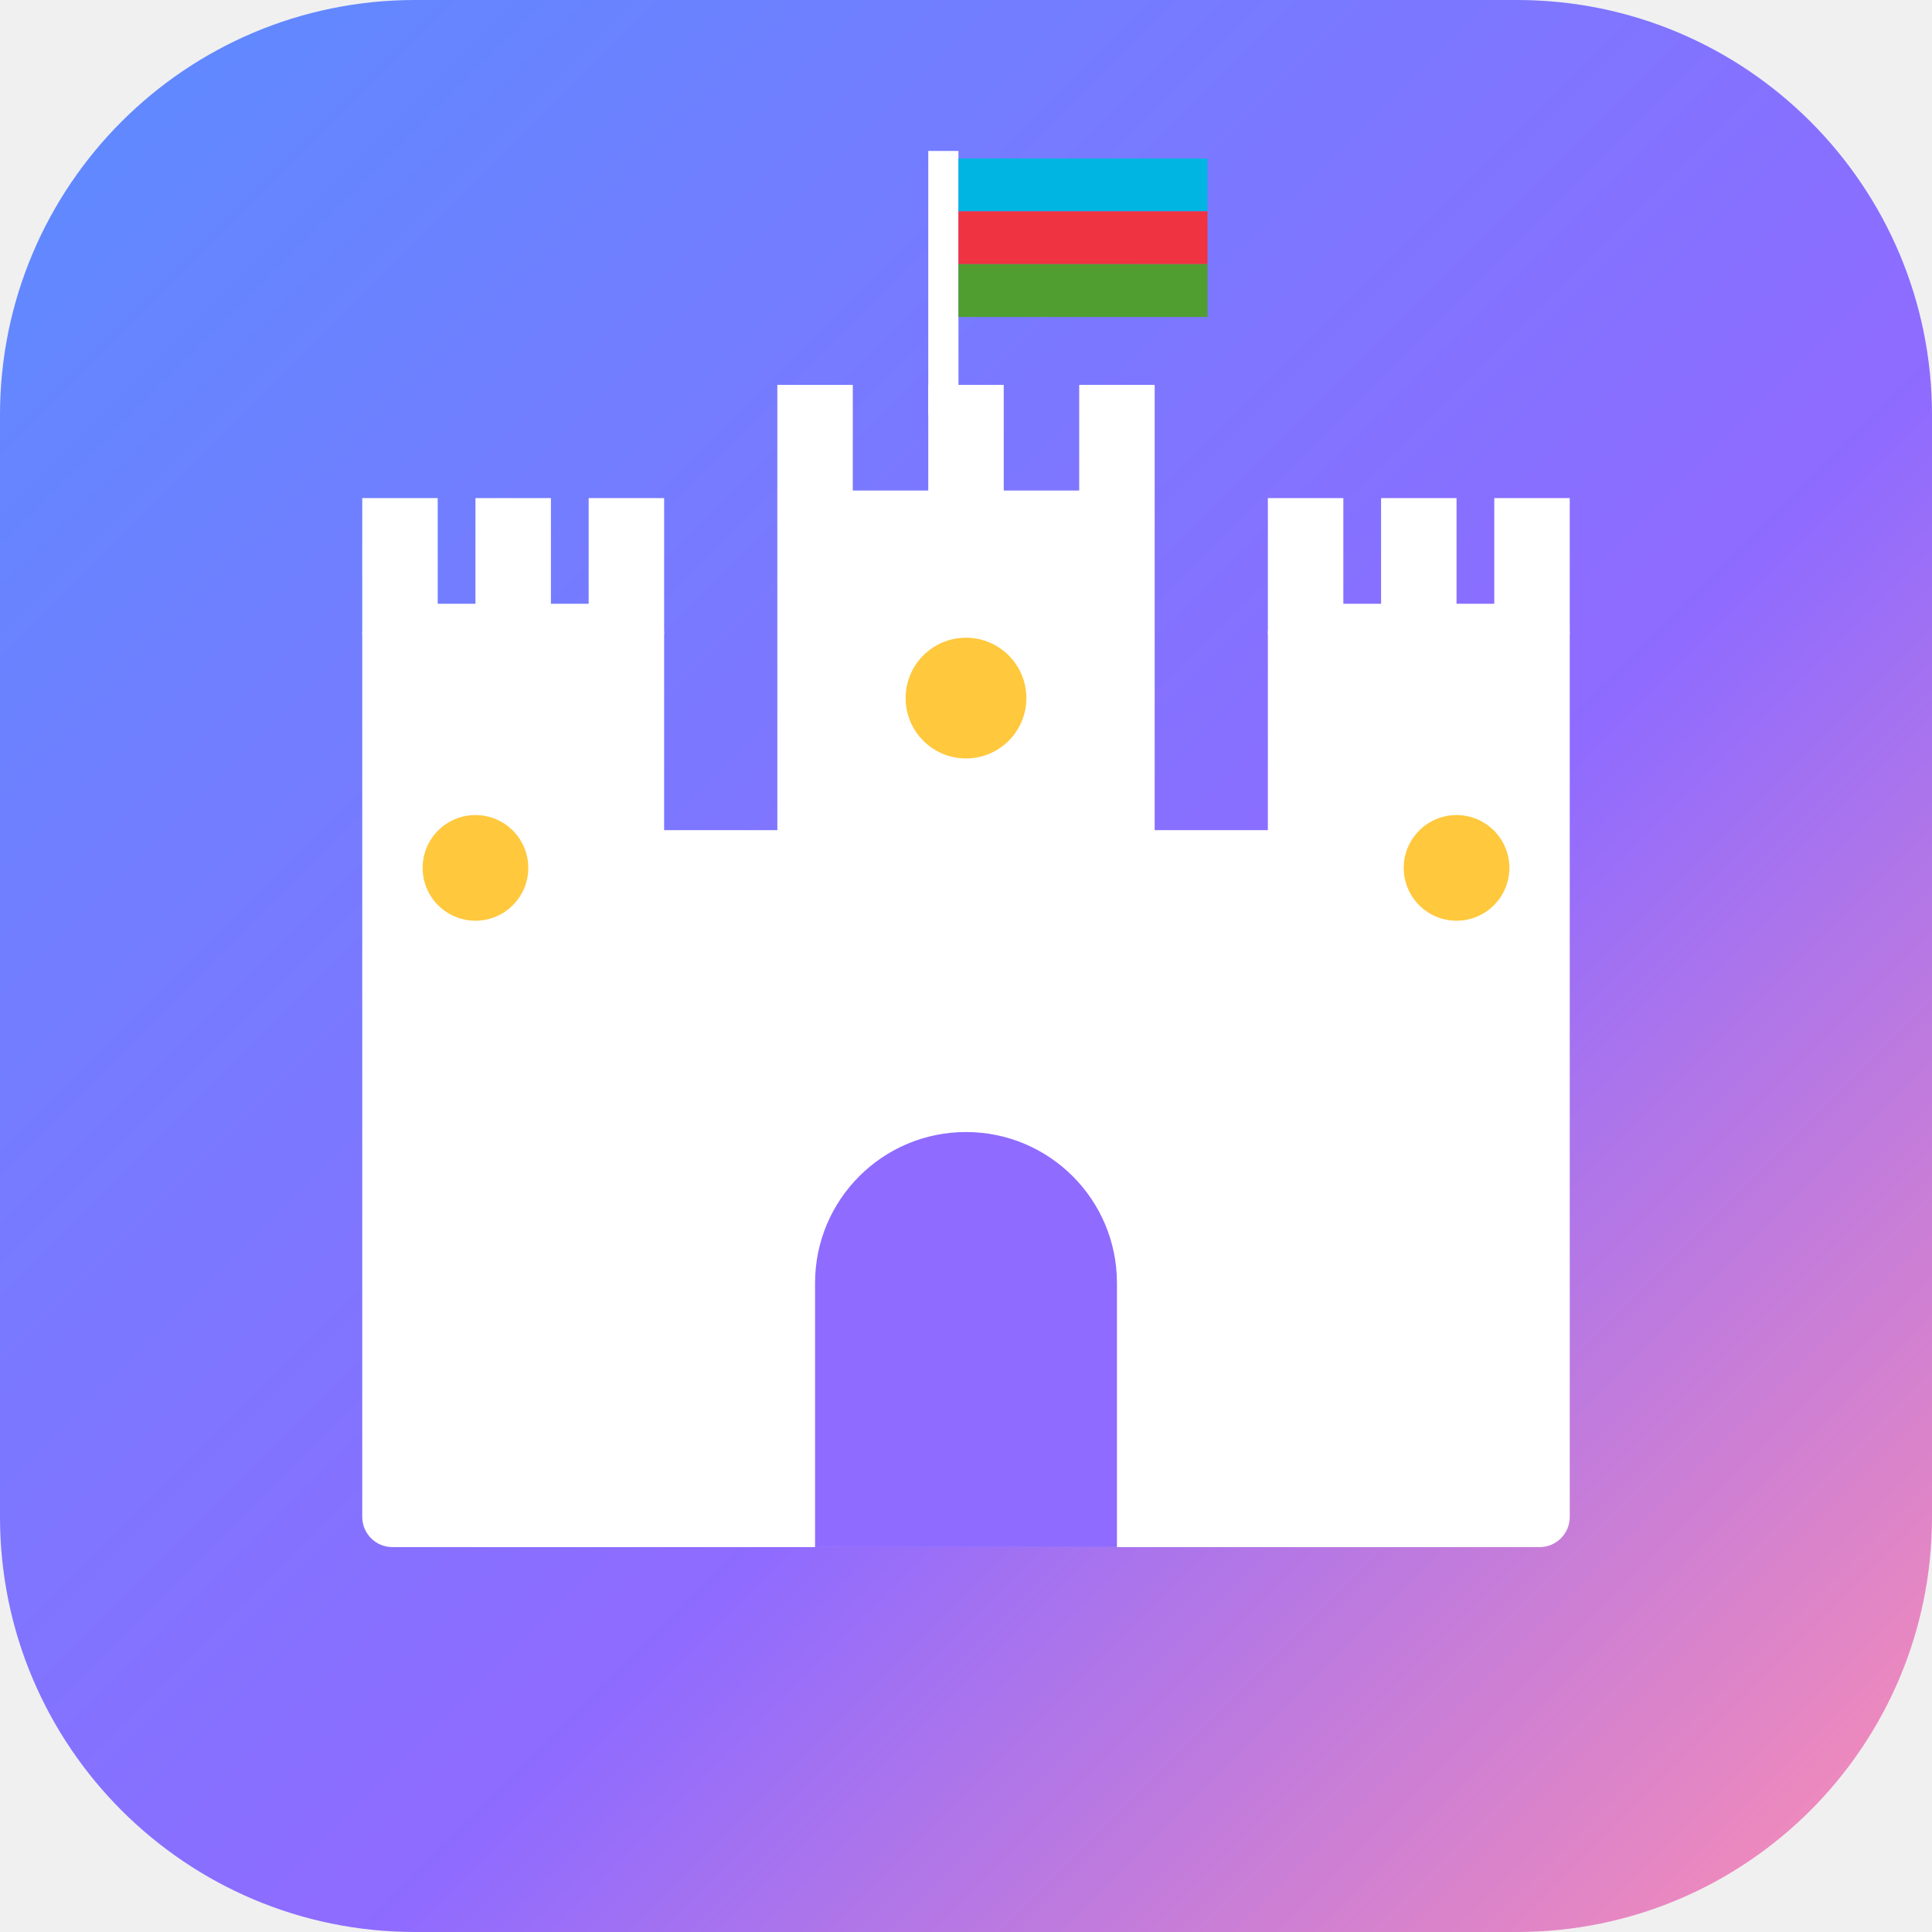
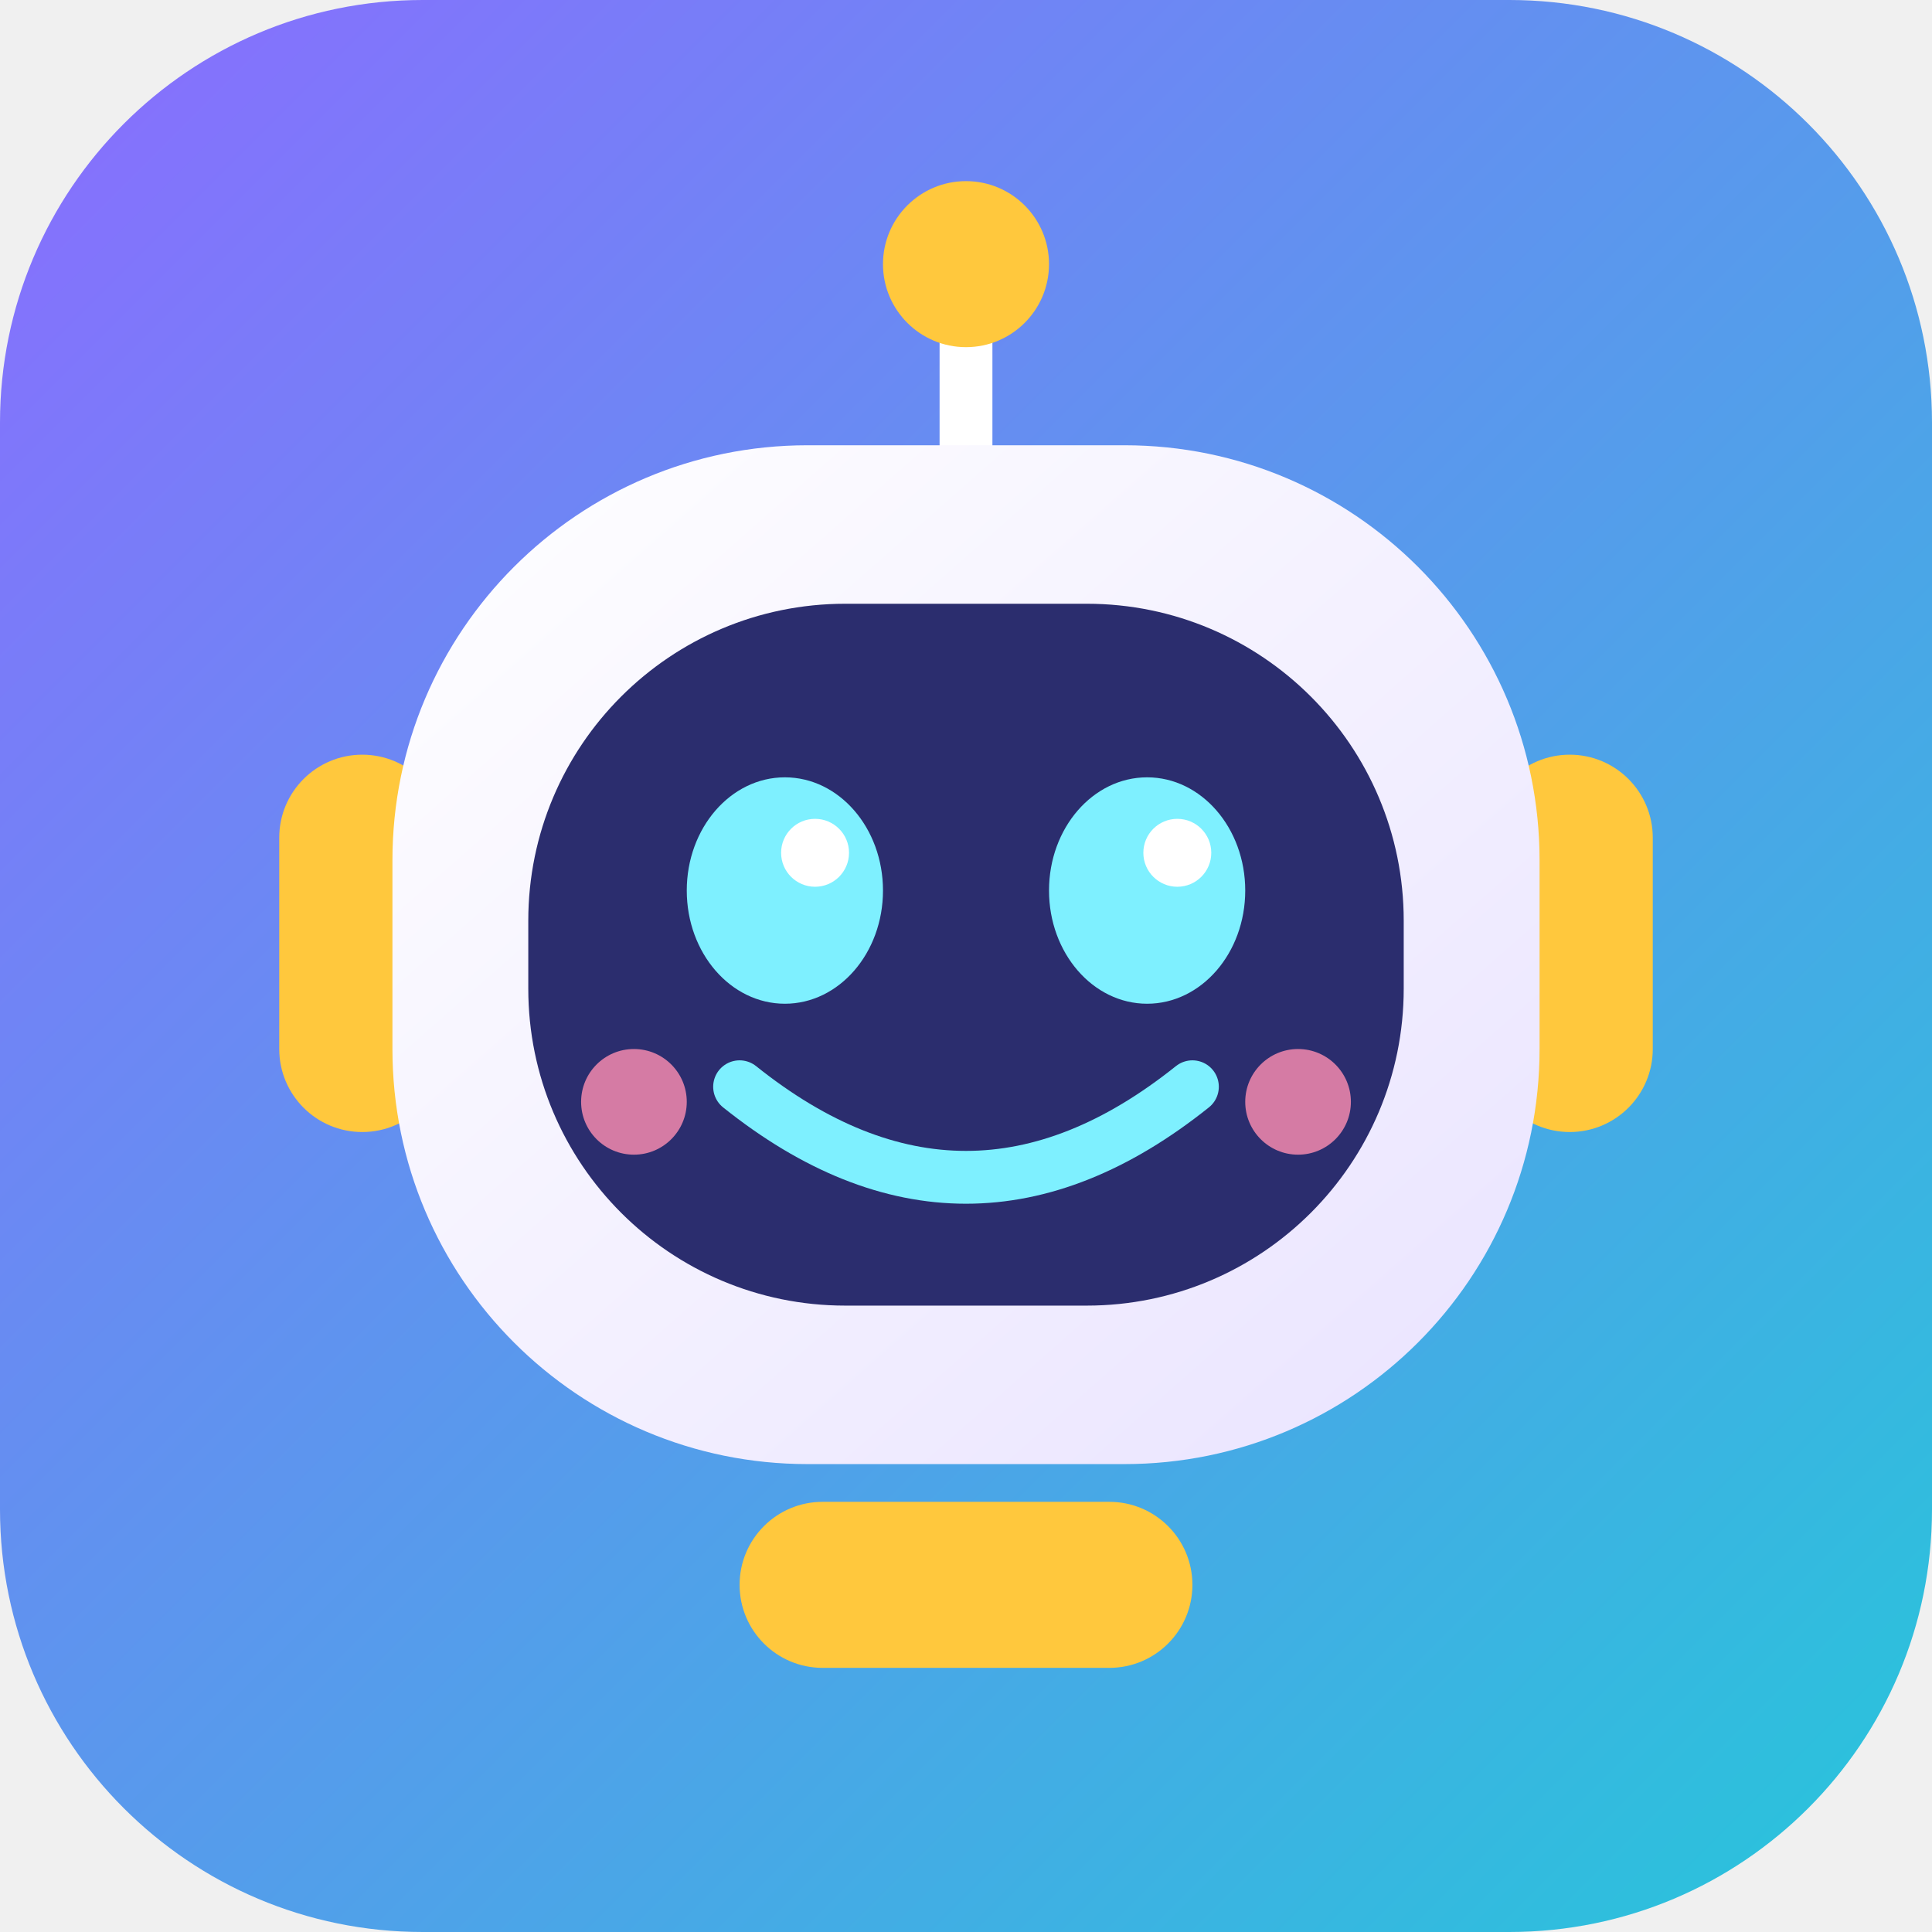
<svg xmlns="http://www.w3.org/2000/svg" viewBox="0 0 512 512">
  <defs>
-     <linearGradient id="g" x1="0" y1="0" x2="1" y2="1">
-       <stop offset="0" stop-color="#5b8cff" />
-       <stop offset=".6" stop-color="#8f6bff" />
-       <stop offset="1" stop-color="#ff8fb1" />
+     <linearGradient id="bg" x1="0" y1="0" x2="1" y2="1">
+       <stop offset="0" stop-color="#8b6cff" />
+       <stop offset="1" stop-color="#26c6da" />
+     </linearGradient>
+     <linearGradient id="head" x1="0" y1="0" x2="1" y2="1">
+       <stop offset="0" stop-color="#ffffff" />
+       <stop offset="1" stop-color="#e9e3ff" />
    </linearGradient>
  </defs>
-   <rect width="512" height="512" rx="110" fill="url(#g)" />
-   <g fill="#fff">
-     <rect x="116" y="220" width="280" height="190" rx="10" />
-     <rect x="96" y="160" width="80" height="250" rx="8" />
-     <rect x="336" y="160" width="80" height="250" rx="8" />
-     <rect x="206" y="130" width="100" height="120" rx="8" />
-     <g>
-       <rect x="96" y="132" width="20" height="36" />
-       <rect x="126" y="132" width="20" height="36" />
-       <rect x="156" y="132" width="20" height="36" />
-       <rect x="336" y="132" width="20" height="36" />
-       <rect x="366" y="132" width="20" height="36" />
-       <rect x="396" y="132" width="20" height="36" />
-       <rect x="206" y="102" width="20" height="36" />
-       <rect x="246" y="102" width="20" height="36" />
-       <rect x="286" y="102" width="20" height="36" />
-     </g>
-   </g>
-   <path d="M216 410v-70a40 40 0 0 1 80 0v70z" fill="#8f6bff" />
-   <rect x="246" y="40" width="8" height="70" fill="#fff" />
-   <rect x="254" y="42" width="66" height="14" fill="#00b5e2" />
-   <rect x="254" y="56" width="66" height="14" fill="#ef3340" />
-   <rect x="254" y="70" width="66" height="14" fill="#509e2f" />
-   <circle cx="126" cy="230" r="14" fill="#ffc83d" />
-   <circle cx="386" cy="230" r="14" fill="#ffc83d" />
-   <circle cx="256" cy="185" r="16" fill="#ffc83d" />
+   <rect width="512" height="512" rx="112" fill="url(#bg)" />
+   <line x1="256" y1="118" x2="256" y2="78" stroke="#fff" stroke-width="14" stroke-linecap="round" />
+   <circle cx="256" cy="70" r="22" fill="#ffc83d" />
+   <rect x="74" y="200" width="44" height="100" rx="22" fill="#ffc83d" />
+   <rect x="394" y="200" width="44" height="100" rx="22" fill="#ffc83d" />
+   <rect x="104" y="118" width="304" height="270" rx="110" fill="url(#head)" />
+   <rect x="140" y="160" width="232" height="186" rx="84" fill="#2b2d6e" />
+   <ellipse cx="208" cy="236" rx="26" ry="30" fill="#7ef0ff" />
+   <ellipse cx="304" cy="236" rx="26" ry="30" fill="#7ef0ff" />
+   <circle cx="216" cy="226" r="9" fill="#fff" />
+   <circle cx="312" cy="226" r="9" fill="#fff" />
+   <path d="M196 288 Q256 336 316 288" stroke="#7ef0ff" stroke-width="14" fill="none" stroke-linecap="round" />
+   <circle cx="168" cy="292" r="14" fill="#ff8fb1" opacity=".8" />
+   <circle cx="344" cy="292" r="14" fill="#ff8fb1" opacity=".8" />
+   <rect x="196" y="398" width="120" height="44" rx="22" fill="#ffc83d" />
</svg>
